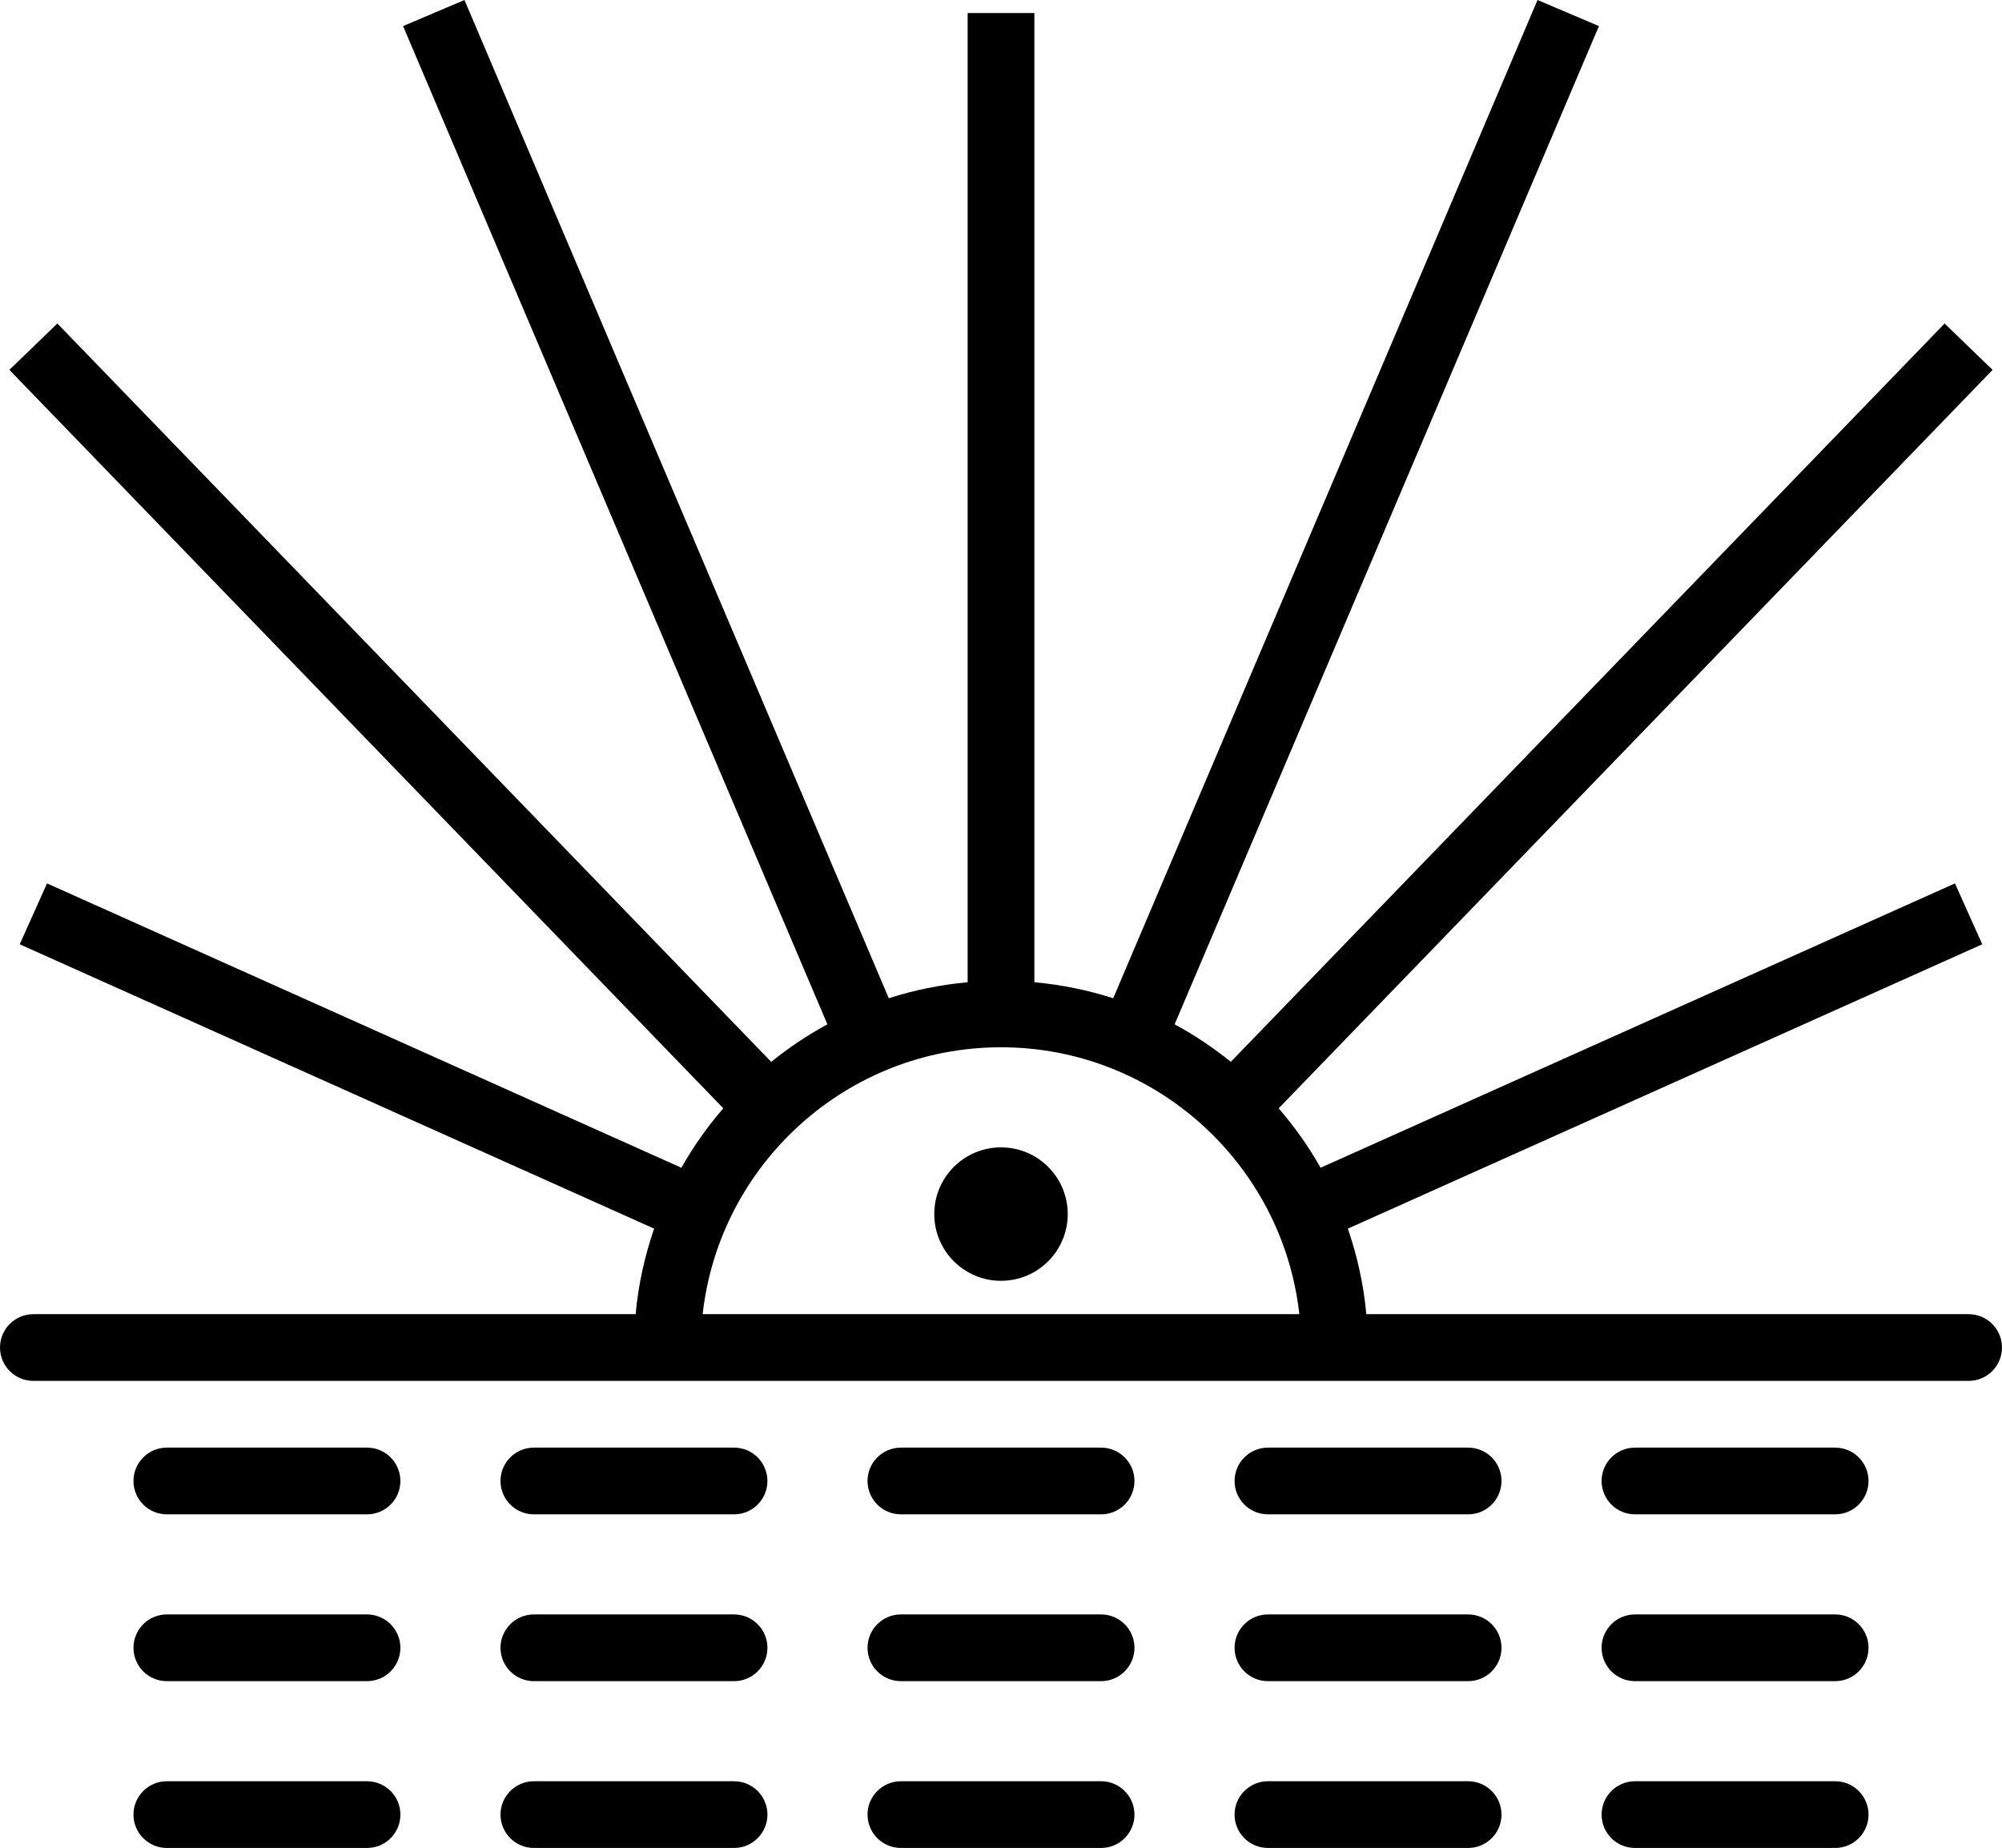
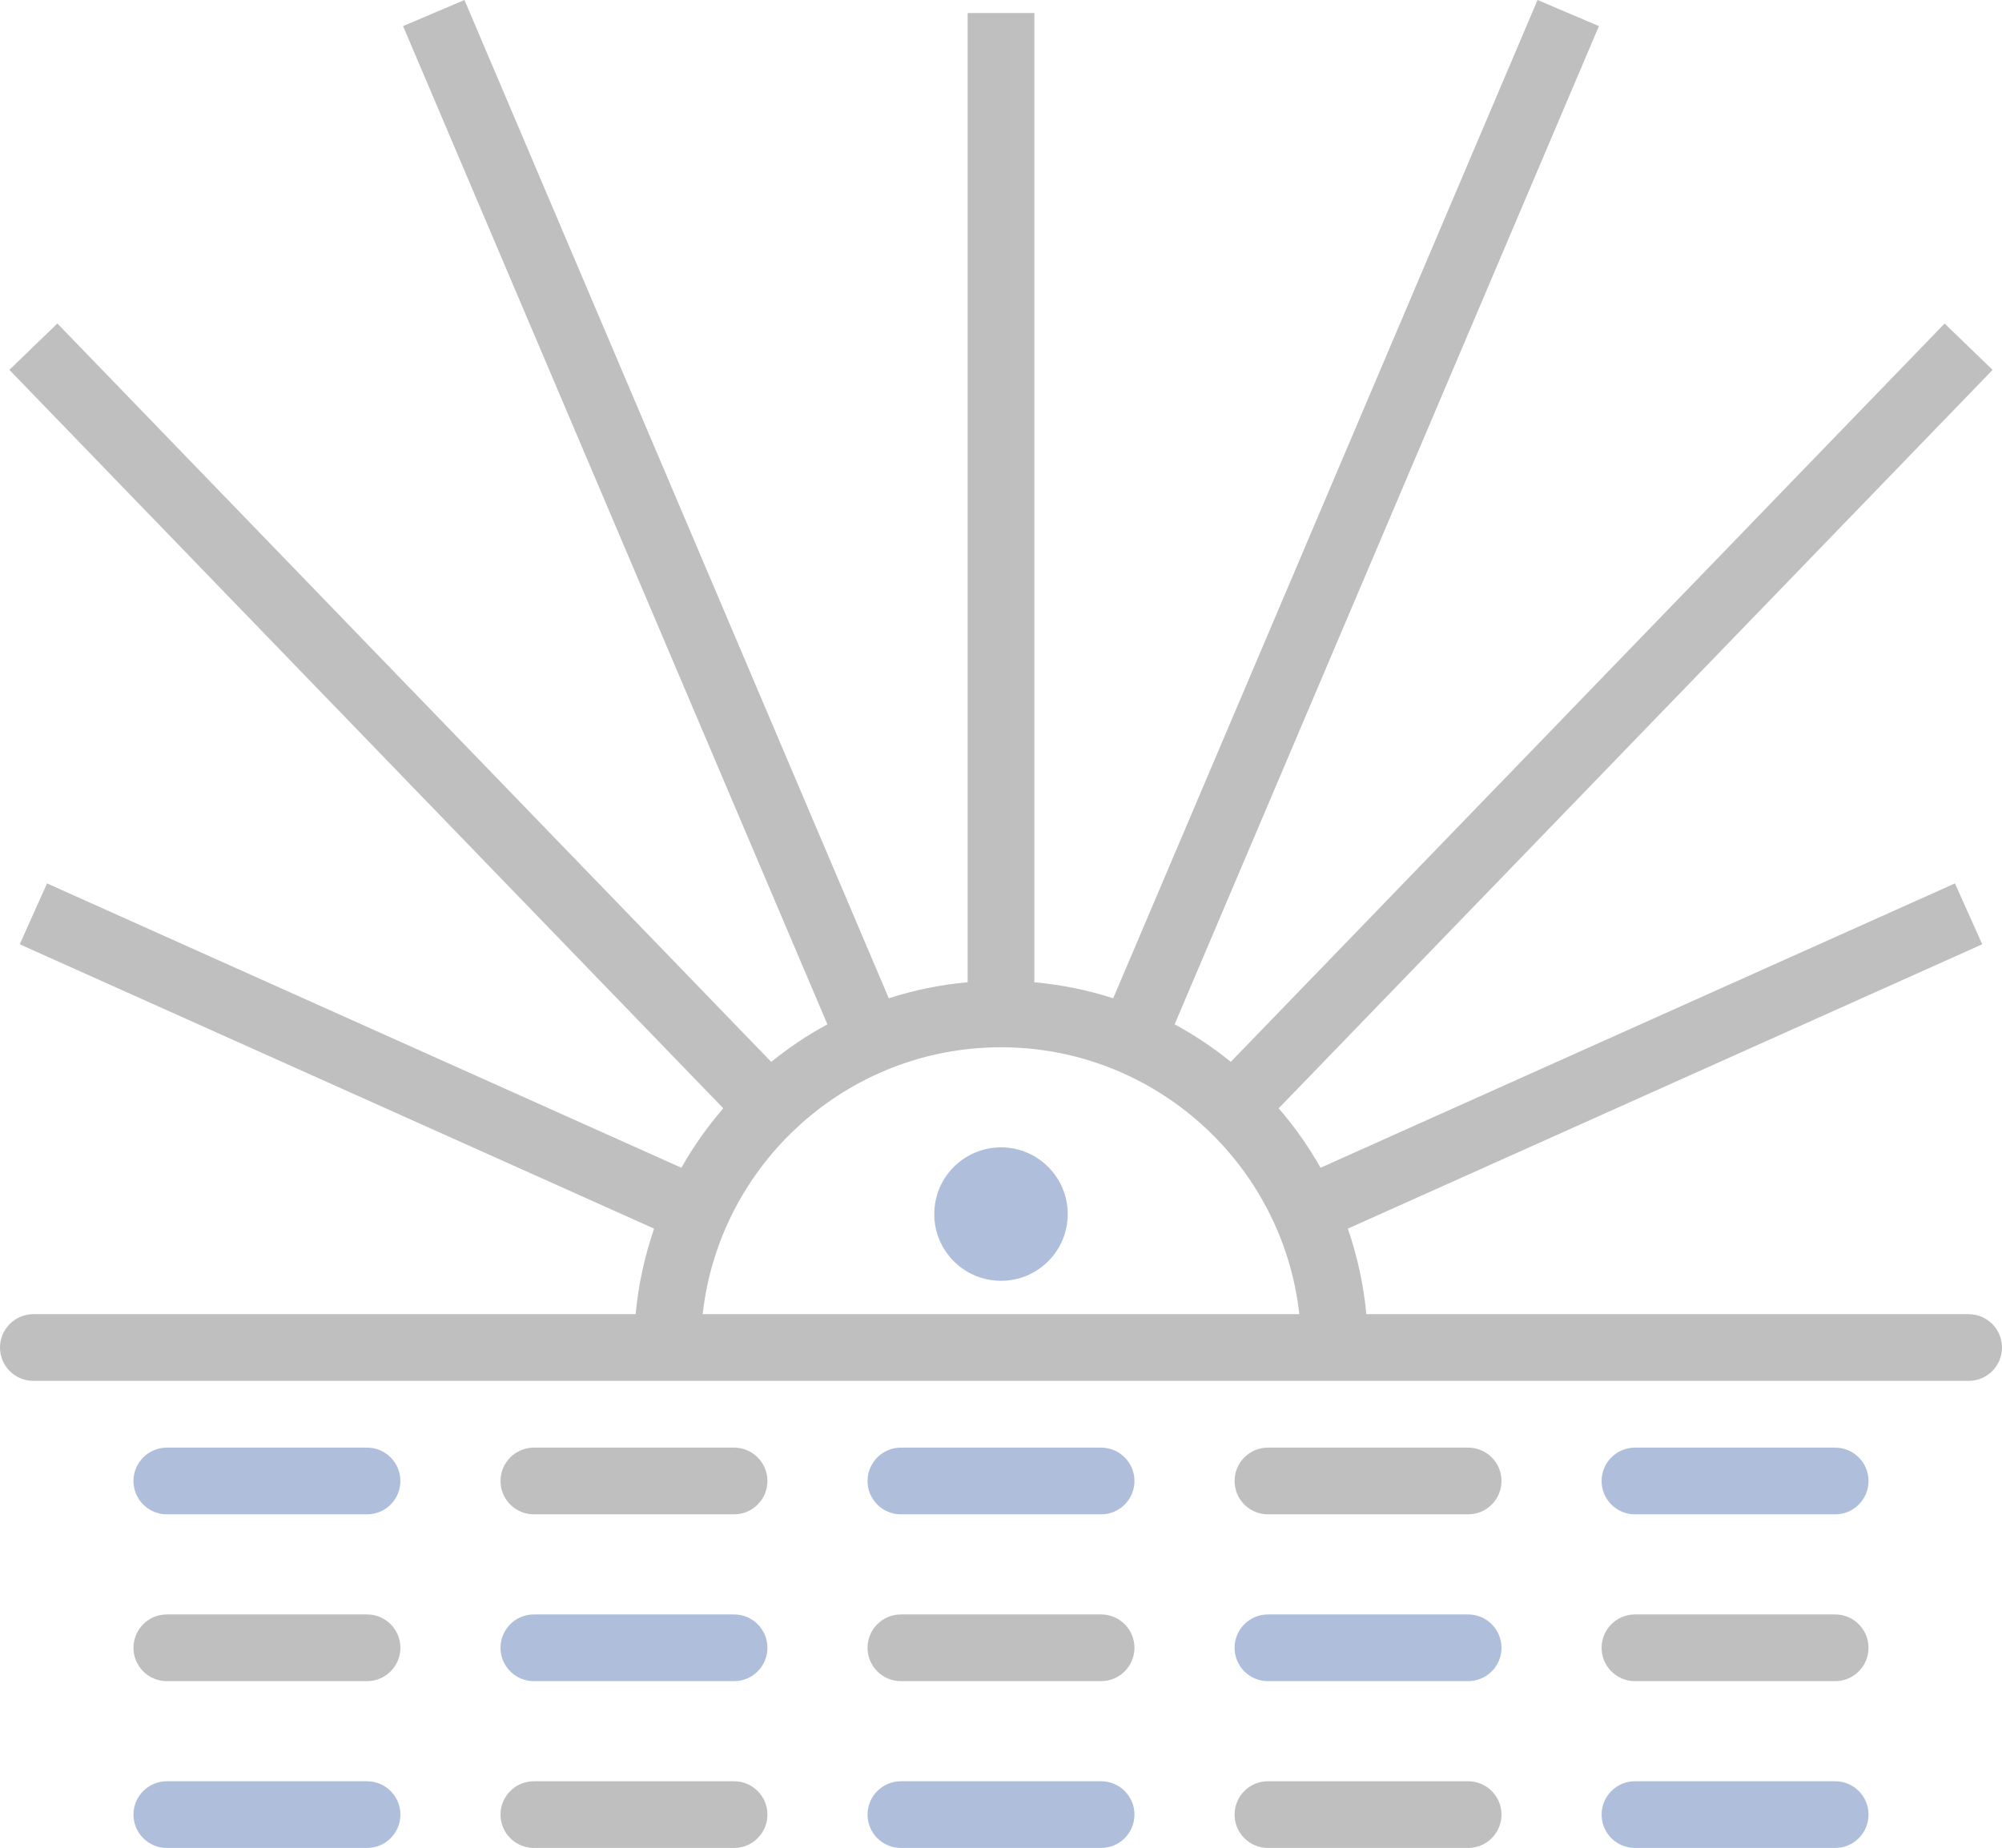
- <svg xmlns="http://www.w3.org/2000/svg" id="Layer_1_1_" style="enable-background:new 0 0 60 55.391;" version="1.1" viewBox="0 0 60 55.391" xml:space="preserve">
+ <svg xmlns="http://www.w3.org/2000/svg" id="Layer_1_1_" fill="#808080" opacity="0.5" style="enable-background:new 0 0 60 55.391;" version="1.1" viewBox="0 0 60 55.391" xml:space="preserve">
  <path d="M59,39.391H40.949c-0.081-0.89-0.273-1.747-0.554-2.564l19.013-8.523l-0.818-1.825l-19.012,8.523  c-0.36-0.636-0.781-1.232-1.256-1.781l21.396-22.134l-1.438-1.39L36.888,31.827c-0.525-0.423-1.087-0.801-1.684-1.124L47.92,0.782  L46.08,0L33.363,29.922c-0.756-0.243-1.546-0.406-2.363-0.48V0.391h-2v29.051c-0.817,0.074-1.607,0.236-2.363,0.48L13.92,0  L12.08,0.782l12.717,29.922c-0.597,0.322-1.159,0.701-1.684,1.124L1.719,9.696l-1.438,1.39L21.677,33.22  c-0.475,0.55-0.896,1.145-1.256,1.782L1.409,26.479l-0.818,1.825l19.013,8.523c-0.281,0.817-0.473,1.674-0.554,2.564H1  c-0.552,0-1,0.448-1,1s0.448,1,1,1h58c0.552,0,1-0.448,1-1S59.552,39.391,59,39.391z M30,31.391c4.624,0,8.441,3.507,8.941,8H21.059  C21.559,34.898,25.376,31.391,30,31.391z" />
-   <path d="M5,45.391h6c0.552,0,1-0.448,1-1s-0.448-1-1-1H5c-0.552,0-1,0.448-1,1S4.448,45.391,5,45.391z" />
+   <path fill="#5f80b8" d="M5,45.391h6c0.552,0,1-0.448,1-1s-0.448-1-1-1H5c-0.552,0-1,0.448-1,1S4.448,45.391,5,45.391z" />
  <path d="M16,45.391h6c0.552,0,1-0.448,1-1s-0.448-1-1-1h-6c-0.552,0-1,0.448-1,1S15.448,45.391,16,45.391z" />
-   <path d="M27,45.391h6c0.552,0,1-0.448,1-1s-0.448-1-1-1h-6c-0.552,0-1,0.448-1,1S26.448,45.391,27,45.391z" />
+   <path fill="#5f80b8" d="M27,45.391h6c0.552,0,1-0.448,1-1s-0.448-1-1-1h-6c-0.552,0-1,0.448-1,1S26.448,45.391,27,45.391z" />
  <path d="M38,45.391h6c0.552,0,1-0.448,1-1s-0.448-1-1-1h-6c-0.552,0-1,0.448-1,1S37.448,45.391,38,45.391z" />
-   <path d="M55,43.391h-6c-0.552,0-1,0.448-1,1s0.448,1,1,1h6c0.552,0,1-0.448,1-1S55.552,43.391,55,43.391z" />
+   <path fill="#5f80b8" d="M55,43.391h-6c-0.552,0-1,0.448-1,1s0.448,1,1,1h6c0.552,0,1-0.448,1-1S55.552,43.391,55,43.391z" />
  <path d="M5,50.391h6c0.552,0,1-0.448,1-1s-0.448-1-1-1H5c-0.552,0-1,0.448-1,1S4.448,50.391,5,50.391z" />
-   <path d="M16,50.391h6c0.552,0,1-0.448,1-1s-0.448-1-1-1h-6c-0.552,0-1,0.448-1,1S15.448,50.391,16,50.391z" />
+   <path fill="#5f80b8" d="M16,50.391h6c0.552,0,1-0.448,1-1s-0.448-1-1-1h-6c-0.552,0-1,0.448-1,1S15.448,50.391,16,50.391z" />
  <path d="M27,50.391h6c0.552,0,1-0.448,1-1s-0.448-1-1-1h-6c-0.552,0-1,0.448-1,1S26.448,50.391,27,50.391z" />
-   <path d="M38,50.391h6c0.552,0,1-0.448,1-1s-0.448-1-1-1h-6c-0.552,0-1,0.448-1,1S37.448,50.391,38,50.391z" />
+   <path fill="#5f80b8" d="M38,50.391h6c0.552,0,1-0.448,1-1s-0.448-1-1-1h-6c-0.552,0-1,0.448-1,1S37.448,50.391,38,50.391z" />
  <path d="M55,48.391h-6c-0.552,0-1,0.448-1,1s0.448,1,1,1h6c0.552,0,1-0.448,1-1S55.552,48.391,55,48.391z" />
-   <path d="M5,55.391h6c0.552,0,1-0.448,1-1s-0.448-1-1-1H5c-0.552,0-1,0.448-1,1S4.448,55.391,5,55.391z" />
+   <path fill="#5f80b8" d="M5,55.391h6c0.552,0,1-0.448,1-1s-0.448-1-1-1H5c-0.552,0-1,0.448-1,1S4.448,55.391,5,55.391z" />
  <path d="M16,55.391h6c0.552,0,1-0.448,1-1s-0.448-1-1-1h-6c-0.552,0-1,0.448-1,1S15.448,55.391,16,55.391z" />
-   <path d="M27,55.391h6c0.552,0,1-0.448,1-1s-0.448-1-1-1h-6c-0.552,0-1,0.448-1,1S26.448,55.391,27,55.391z" />
+   <path fill="#5f80b8" d="M27,55.391h6c0.552,0,1-0.448,1-1s-0.448-1-1-1h-6c-0.552,0-1,0.448-1,1S26.448,55.391,27,55.391z" />
  <path d="M38,55.391h6c0.552,0,1-0.448,1-1s-0.448-1-1-1h-6c-0.552,0-1,0.448-1,1S37.448,55.391,38,55.391z" />
-   <path d="M55,53.391h-6c-0.552,0-1,0.448-1,1s0.448,1,1,1h6c0.552,0,1-0.448,1-1S55.552,53.391,55,53.391z" />
-   <circle cx="30" cy="36.391" r="2" />
+   <path fill="#5f80b8" d="M55,53.391h-6c-0.552,0-1,0.448-1,1s0.448,1,1,1h6c0.552,0,1-0.448,1-1S55.552,53.391,55,53.391z" />
+   <circle fill="#5f80b8" cx="30" cy="36.391" r="2" />
</svg>
